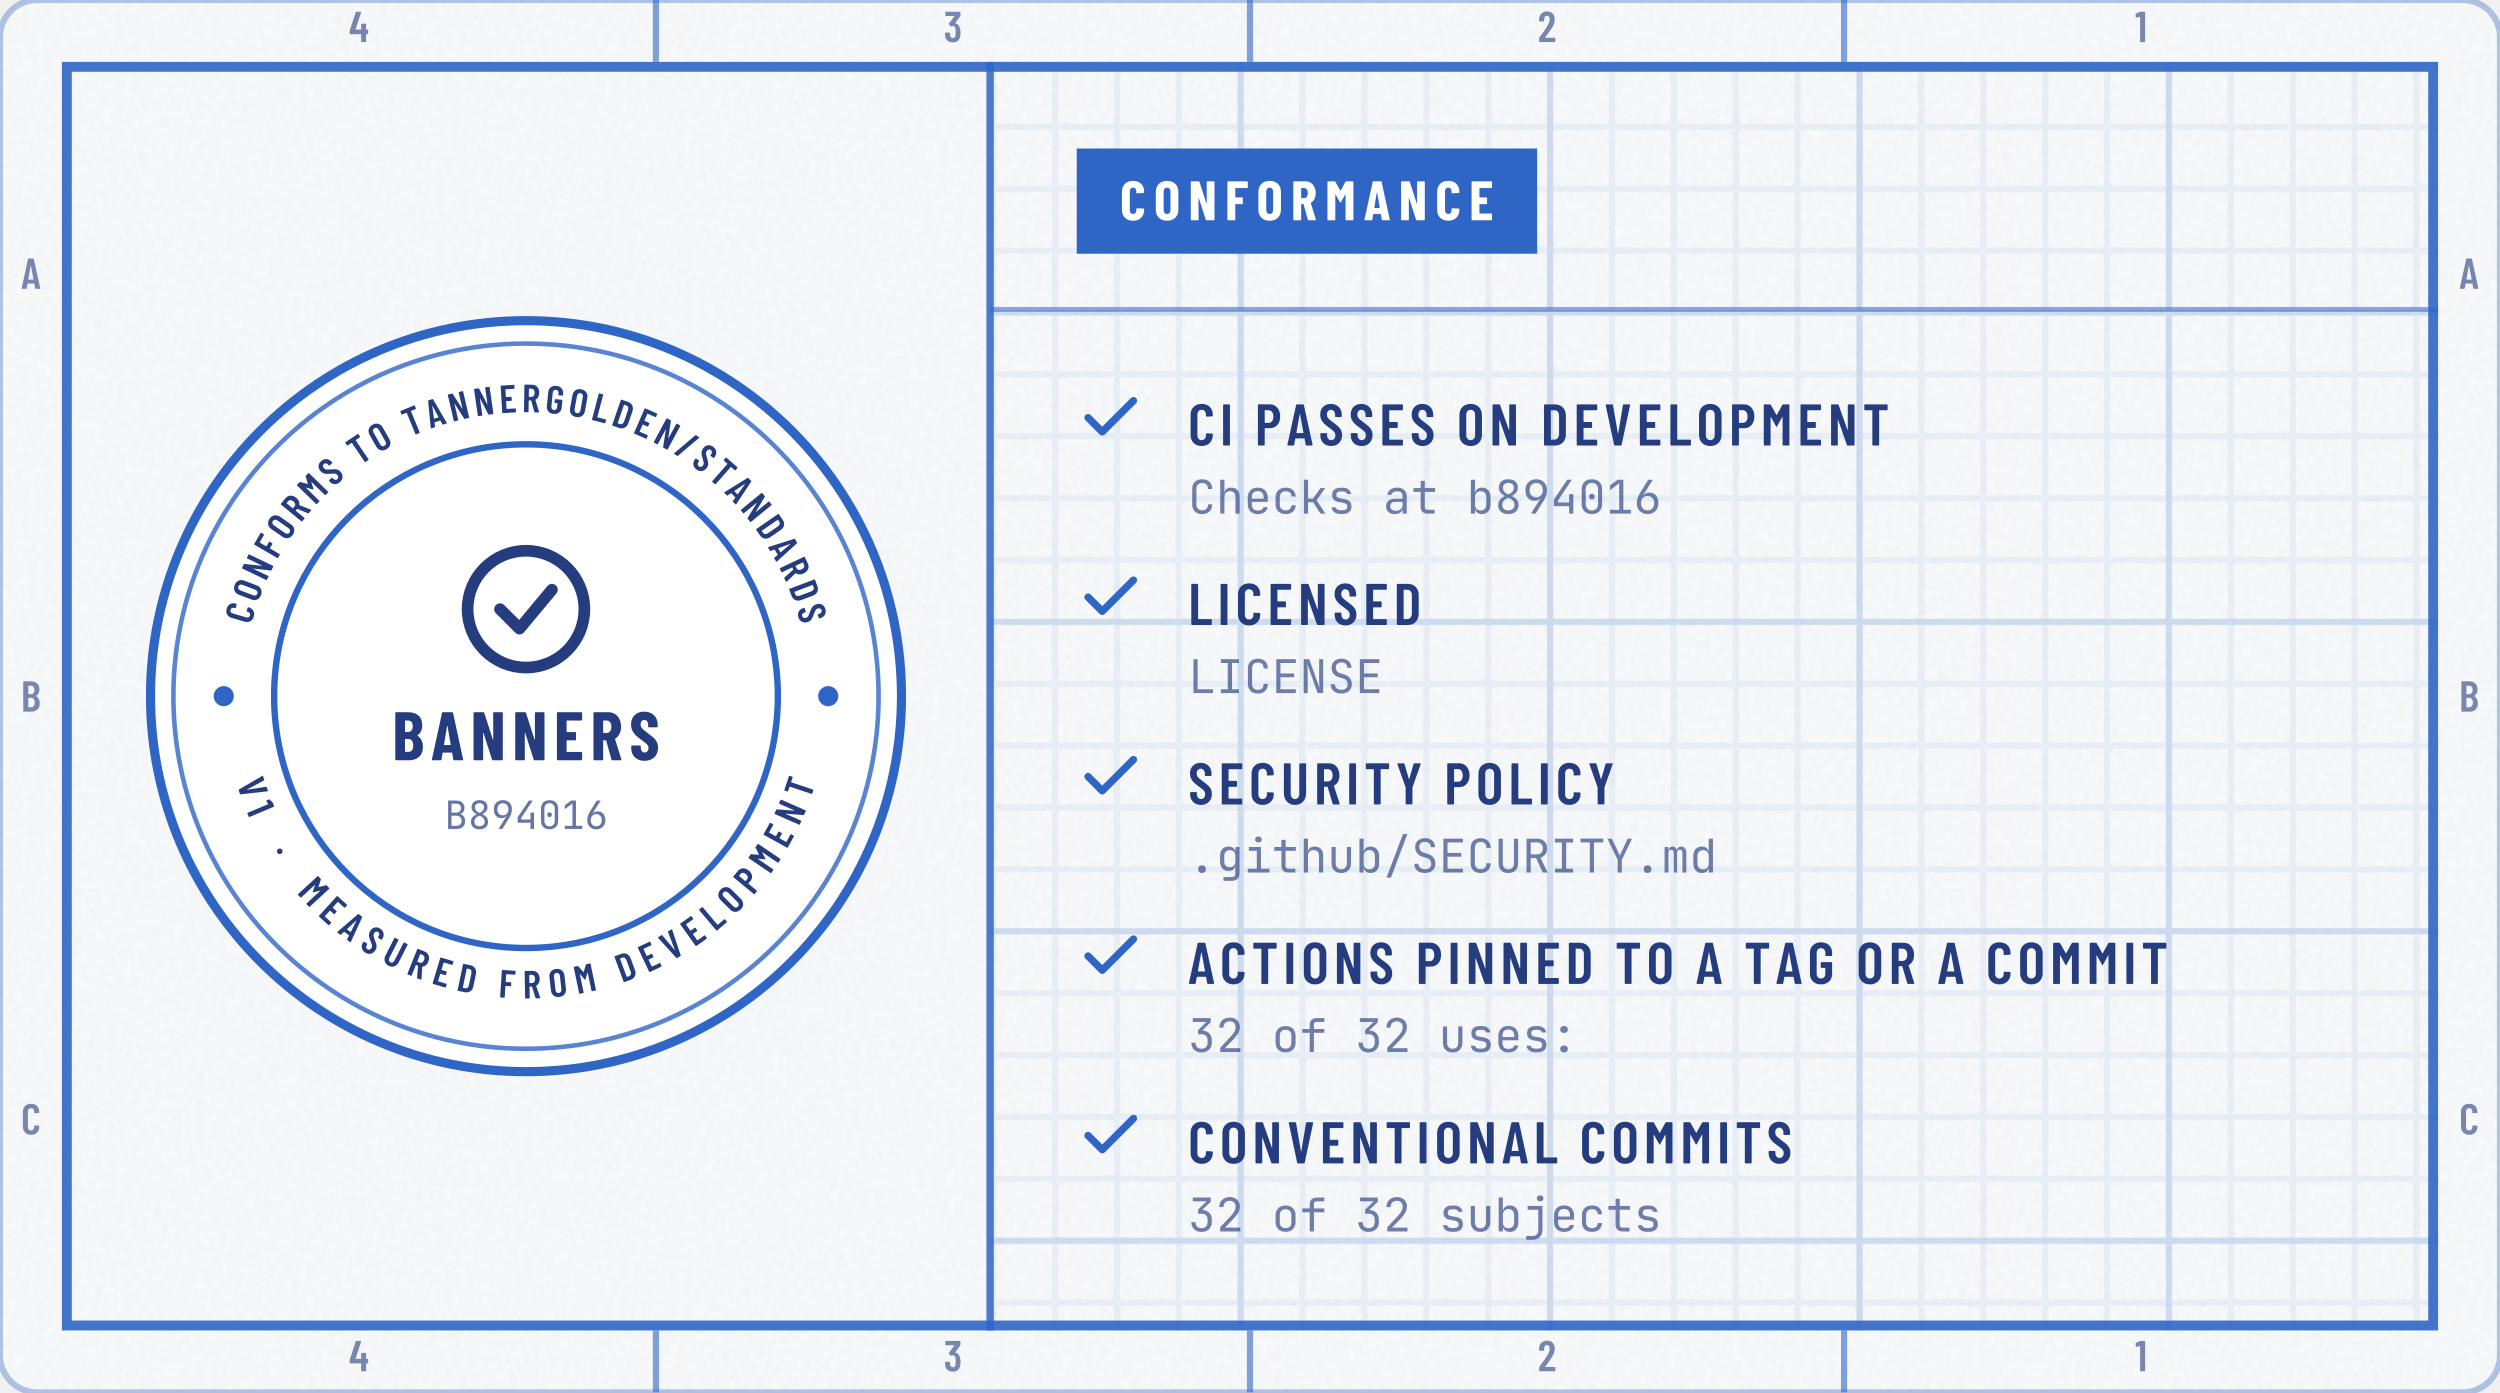
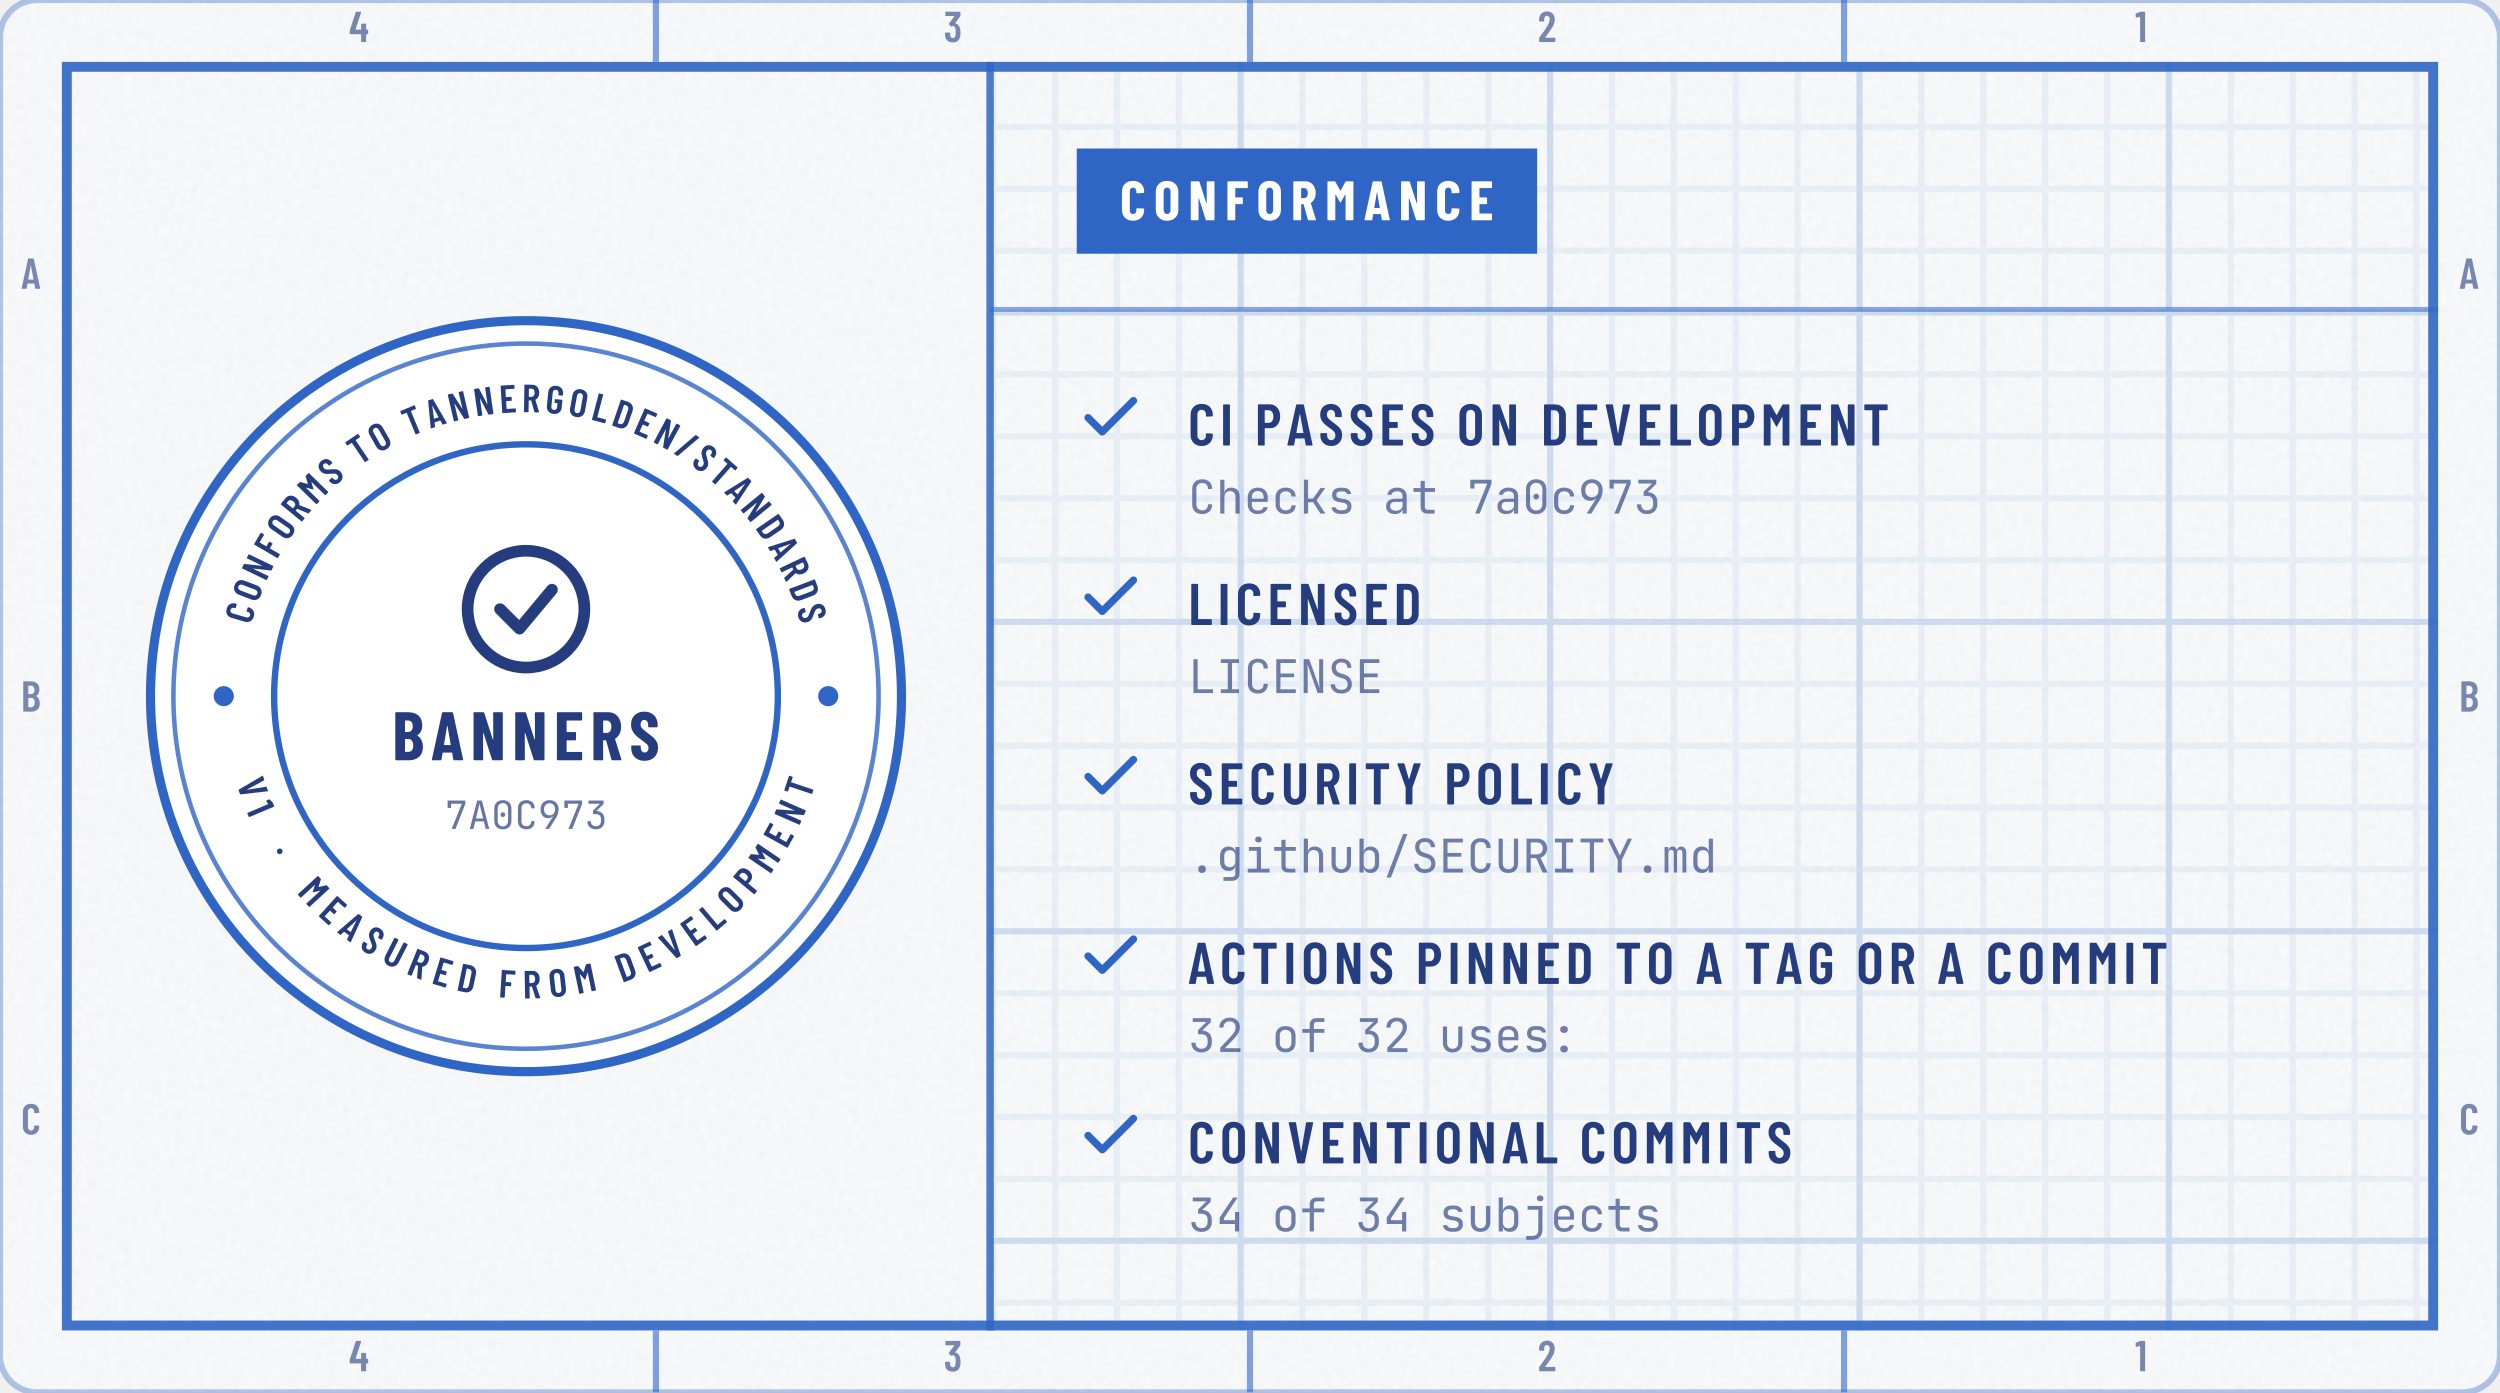
<svg xmlns="http://www.w3.org/2000/svg" width="404" height="225" viewBox="0 0 404 225" role="img" aria-labelledby="t d">
  <defs>
    <clipPath id="kc1">
      <rect x="0" y="0" width="404" height="225" rx="6" />
    </clipPath>
    <filter id="kn2" x="0" y="0" width="100%" height="100%">
      <feTurbulence type="fractalNoise" baseFrequency=".85" numOctaves="2" stitchTiles="stitch" />
      <feColorMatrix values="0 0 0 0 0 0 0 0 0 0 0 0 0 0 0 0 0 0 0.035 0" />
    </filter>
    <pattern id="kp3" width="10" height="10" patternUnits="userSpaceOnUse">
      <path d="M10 .5H.5V10" fill="none" stroke="#2F66C6" stroke-opacity="0.07" />
    </pattern>
    <pattern id="kp4" width="50" height="50" patternUnits="userSpaceOnUse">
      <path d="M50 .5H.5V50" fill="none" stroke="#2F66C6" stroke-opacity="0.14" />
    </pattern>
    <clipPath id="kc5">
      <path clip-rule="evenodd" d="M10 10h384v205h-384zM10 10h150v205h-150z" />
    </clipPath>
    <path id="m47" d="M21 14 226 690Q229 700 239 700H331Q337 700 340 696Q343 692 341 686L136 10Q133 0 123 0H31Q25 0 22 4Q19 8 21 14Z" />
    <path id="m49" d="M122 700H218Q223 700 226 696Q230 693 230 688V12Q230 7 226 4Q223 0 218 0H126Q121 0 118 4Q114 7 114 12V576Q114 578 112 580Q111 582 109 581L27 565H24Q13 565 13 576L10 643Q10 653 18 657L107 697Q114 700 122 700Z" />
    <path id="m50" d="M173 100H392Q397 100 400 96Q404 93 404 88V12Q404 7 400 4Q397 0 392 0H43Q38 0 34 4Q31 7 31 12V92Q31 101 36 107L75 160Q114 212 152 266Q189 320 215 363Q273 459 273 522Q273 562 256 585Q238 608 209 608Q180 608 163 586Q146 563 147 526V487Q147 482 144 478Q140 475 135 475H41Q36 475 32 478Q29 482 29 487V530Q33 610 84 659Q134 708 214 708Q293 708 342 656Q390 605 390 521Q390 471 373 422Q356 373 319 317Q294 277 260 229Q225 181 214 166Q184 126 170 106Q168 104 169 102Q170 100 173 100Z" />
    <path id="m51" d="M387 218Q387 169 380 134Q368 66 326 29Q283 -8 210 -8Q134 -8 86 32Q38 73 32 143Q30 165 28 207Q28 219 40 219H132Q144 219 144 207Q146 173 148 156Q153 125 169 108Q185 92 210 92Q234 92 250 108Q266 123 271 152Q276 182 276 230Q276 281 269 315Q263 341 248 355Q233 369 210 369Q195 369 183 360Q177 356 174 356Q172 356 166 360L119 408Q115 412 115 417Q115 421 118 425L243 595Q245 597 244 599Q242 601 239 601H49Q44 601 40 604Q37 608 37 613V688Q37 693 40 696Q44 700 49 700H373Q378 700 382 696Q385 693 385 688V609Q385 602 380 594L266 438Q262 432 268 431Q309 426 338 392Q368 358 378 307Q387 267 387 218Z" />
    <path id="m52" d="M443 275V194Q443 189 440 186Q436 182 431 182H401Q396 182 396 177V12Q396 7 392 4Q389 0 384 0H292Q287 0 284 4Q280 7 280 12V177Q280 182 275 182H29Q24 182 20 186Q17 189 17 194V259Q17 268 19 274L158 690Q161 700 171 700H271Q277 700 280 696Q283 693 281 686L153 293Q152 287 157 287H275Q280 287 280 292V412Q280 417 284 420Q287 424 292 424H384Q389 424 392 420Q396 417 396 412V292Q396 287 401 287H431Q436 287 440 284Q443 280 443 275Z" />
    <path id="m65" d="M325 11 306 116Q306 121 300 121H154Q148 121 148 116L129 11Q128 0 116 0H25Q11 0 14 13L162 689Q164 700 175 700H281Q292 700 294 689L442 13V9Q442 0 431 0H338Q326 0 325 11ZM171 212H282Q288 212 287 217L229 533Q228 536 226 536Q224 536 223 533L166 217Q165 212 171 212Z" />
    <path id="m66" d="M242 0H66Q61 0 58 4Q54 7 54 12V688Q54 693 58 696Q61 700 66 700H224Q319 700 373 652Q427 604 427 512Q427 409 354 365Q349 362 352 359Q391 334 413 292Q435 250 435 192Q435 100 382 50Q328 0 242 0ZM170 595V409Q170 404 175 404H226Q267 404 290 429Q313 454 313 500Q313 548 290 574Q267 600 226 600H175Q170 600 170 595ZM319 208Q319 260 296 290Q273 319 233 319H175Q170 319 170 314V106Q170 101 175 101H233Q273 101 296 129Q319 157 319 208Z" />
    <path id="m67" d="M42 180V521Q42 607 94 658Q145 708 230 708Q316 708 368 658Q420 607 420 521V509Q420 504 416 500Q413 496 408 496L315 492Q303 492 303 504V529Q303 564 283 586Q263 608 230 608Q198 608 178 586Q158 564 158 529V171Q158 136 178 114Q198 92 230 92Q263 92 283 114Q303 136 303 171V196Q303 201 306 204Q310 208 315 208L408 204Q413 204 416 200Q420 197 420 192V180Q420 95 368 44Q316 -8 230 -8Q145 -8 94 44Q42 95 42 180Z" />
    <path id="m68" d="M54 12V688Q54 693 58 696Q61 700 66 700H237Q323 700 374 648Q426 596 426 509V191Q426 104 374 52Q323 0 237 0H66Q61 0 58 4Q54 7 54 12ZM175 100 235 101Q268 101 288 128Q309 154 310 198V502Q310 547 290 574Q269 600 234 600H175Q170 600 170 595V105Q170 100 175 100Z" />
    <path id="m69" d="M391 600H175Q170 600 170 595V406Q170 401 175 401H303Q308 401 312 398Q315 394 315 389V312Q315 307 312 304Q308 300 303 300H175Q170 300 170 295V105Q170 100 175 100H391Q396 100 400 96Q403 93 403 88V12Q403 7 400 4Q396 0 391 0H66Q61 0 58 4Q54 7 54 12V688Q54 693 58 696Q61 700 66 700H391Q396 700 400 696Q403 693 403 688V612Q403 607 400 604Q396 600 391 600Z" />
    <path id="m70" d="M390 600H175Q170 600 170 595V406Q170 401 175 401H302Q307 401 310 398Q314 394 314 389V312Q314 307 310 304Q307 300 302 300H175Q170 300 170 295V12Q170 7 166 4Q163 0 158 0H66Q61 0 58 4Q54 7 54 12V688Q54 693 58 696Q61 700 66 700H390Q395 700 398 696Q402 693 402 688V612Q402 607 398 604Q395 600 390 600Z" />
    <path id="m71" d="M42 173V527Q42 609 94 658Q145 708 230 708Q315 708 368 658Q420 609 420 526V487Q420 482 416 478Q413 475 408 475H316Q311 475 308 478Q304 482 304 487V528Q304 564 284 586Q263 608 230 608Q197 608 177 586Q157 564 157 528V172Q157 136 177 114Q197 92 230 92Q263 92 284 114Q304 136 304 172V268Q304 273 299 273H238Q233 273 230 276Q226 280 226 285V358Q226 363 230 366Q233 370 238 370H408Q413 370 416 366Q420 363 420 358V173Q420 91 368 42Q315 -8 230 -8Q145 -8 94 42Q42 91 42 173Z" />
    <path id="m73" d="M54 12V688Q54 693 58 696Q61 700 66 700H158Q163 700 166 696Q170 693 170 688V12Q170 7 166 4Q163 0 158 0H66Q61 0 58 4Q54 7 54 12Z" />
    <path id="m76" d="M54 12V688Q54 693 58 696Q61 700 66 700H158Q163 700 166 696Q170 693 170 688V105Q170 100 175 100H391Q396 100 400 96Q403 93 403 88V12Q403 7 400 4Q396 0 391 0H66Q61 0 58 4Q54 7 54 12Z" />
    <path id="m77" d="M383 700H475Q480 700 484 696Q487 693 487 688V12Q487 7 484 4Q480 0 475 0H383Q378 0 374 4Q371 7 371 12V484Q371 488 369 488Q367 488 365 485L278 327Q273 319 269 319Q265 319 260 327L173 485Q171 488 169 488Q167 488 167 484V12Q167 7 164 4Q160 0 155 0H63Q58 0 54 4Q51 7 51 12V688Q51 693 54 696Q58 700 63 700H155Q165 700 170 692L267 521Q270 517 273 521L368 692Q373 700 383 700Z" />
    <path id="m78" d="M350 700H441Q446 700 450 696Q453 693 453 688V12Q453 7 450 4Q446 0 441 0H336Q326 0 323 10L174 434Q173 437 170 436Q168 436 168 433L169 12Q169 7 166 4Q162 0 157 0H66Q61 0 58 4Q54 7 54 12V688Q54 693 58 696Q61 700 66 700H169Q179 700 182 690L332 269Q333 266 336 266Q338 267 338 270V688Q338 693 342 696Q345 700 350 700Z" />
    <path id="m79" d="M42 182V518Q42 604 94 656Q147 708 233 708Q319 708 372 656Q425 604 425 518V182Q425 96 372 44Q319 -8 233 -8Q147 -8 94 44Q42 96 42 182ZM309 177V523Q309 561 288 584Q267 608 233 608Q199 608 178 584Q158 561 158 523V177Q158 139 178 116Q199 92 233 92Q267 92 288 116Q309 139 309 177Z" />
    <path id="m80" d="M432 495Q432 405 384 350Q337 295 259 295H174Q169 295 169 290V12Q169 7 166 4Q162 0 157 0H65Q60 0 56 4Q53 7 53 12V689Q53 694 56 698Q60 701 65 701H253Q306 701 346 675Q387 649 410 602Q432 555 432 495ZM316 492Q316 542 294 572Q271 601 234 601H174Q169 601 169 596V391Q169 386 174 386H234Q271 386 294 414Q316 443 316 492Z" />
    <path id="m82" d="M318 10 233 297Q231 301 228 301H175Q170 301 170 296V12Q170 7 166 4Q163 0 158 0H66Q61 0 58 4Q54 7 54 12V688Q54 693 58 696Q61 700 66 700H254Q307 700 348 674Q388 649 410 602Q433 556 433 496Q433 434 409 389Q385 344 342 321Q338 320 339 315L437 14Q438 12 438 9Q438 0 427 0H331Q321 0 318 10ZM170 595V396Q170 391 175 391H236Q272 391 294 419Q317 447 317 495Q317 543 294 572Q272 600 236 600H175Q170 600 170 595Z" />
    <path id="m83" d="M34 173V199Q34 204 38 208Q41 211 46 211H137Q142 211 146 208Q149 204 149 199V179Q149 140 168 116Q188 92 219 92Q250 92 270 114Q290 137 290 174Q290 200 279 219Q268 238 248 255Q228 272 184 304Q134 340 104 368Q73 396 52 436Q32 475 32 527Q32 610 82 659Q132 708 214 708Q297 708 348 656Q399 605 399 520V496Q399 491 396 488Q392 484 387 484H297Q292 484 288 488Q285 491 285 496V522Q285 561 266 584Q246 608 214 608Q184 608 165 586Q146 565 146 527Q146 491 166 466Q187 441 247 397Q308 352 339 324Q370 295 387 261Q404 227 404 180Q404 95 353 44Q302 -8 219 -8Q136 -8 85 42Q34 92 34 173Z" />
    <path id="m84" d="M425 688V612Q425 607 422 604Q418 600 413 600H286Q281 600 281 595V12Q281 7 278 4Q274 0 269 0H177Q172 0 168 4Q165 7 165 12V595Q165 600 160 600H40Q35 600 32 604Q28 607 28 612V688Q28 693 32 696Q35 700 40 700H413Q418 700 422 696Q425 693 425 688Z" />
    <path id="m85" d="M50 194V688Q50 693 54 696Q57 700 62 700H154Q159 700 162 696Q166 693 166 688V182Q166 142 186 117Q206 92 239 92Q272 92 292 117Q312 142 312 182V688Q312 693 316 696Q319 700 324 700H416Q421 700 424 696Q428 693 428 688V194Q428 103 376 48Q324 -8 239 -8Q153 -8 102 48Q50 103 50 194Z" />
    <path id="m86" d="M171 11 28 687 27 691Q27 700 38 700H139Q151 700 152 689L235 208Q236 205 238 205Q240 205 241 208L322 689Q323 700 335 700H433Q446 700 443 687L299 11Q297 0 286 0H184Q173 0 171 11Z" />
    <path id="m89" d="M170 13V286L169 292L30 686Q29 688 29 691Q29 700 40 700H136Q147 700 150 690L225 433Q226 430 228 430Q230 430 231 433L306 690Q309 700 320 700H416Q422 700 425 696Q428 693 426 686L287 292L286 286V13Q286 8 282 4Q279 1 274 1H182Q177 1 174 4Q170 8 170 13Z" />
    <path id="m183" d="M37 286Q37 317 57 337Q77 357 108 357Q139 357 158 337Q178 317 178 286Q178 255 158 235Q138 215 108 215Q77 215 57 235Q37 255 37 286Z" />
    <path id="j46" d="M300 -10Q262 -10 240 12Q217 34 217 71Q217 110 240 133Q262 156 300 156Q338 156 360 133Q383 110 383 71Q383 34 360 12Q338 -10 300 -10Z" />
    <path id="j47" d="M75 -110 430 830H525L170 -110Z" />
    <path id="j48" d="M300 -10Q233 -10 184 16Q134 43 107 92Q80 140 80 205V525Q80 591 107 639Q134 687 184 714Q233 740 300 740Q368 740 417 714Q466 687 493 639Q520 591 520 525V205Q520 140 493 92Q466 43 416 16Q367 -10 300 -10ZM300 67Q360 67 396 106Q433 144 433 205V525Q433 586 396 624Q360 663 300 663Q240 663 204 624Q167 586 167 525V205Q167 144 204 106Q240 67 300 67ZM300 306Q273 306 256 323Q240 340 240 368Q240 395 256 412Q273 428 300 428Q327 428 344 412Q360 395 360 368Q360 340 344 323Q327 306 300 306Z" />
-     <path id="j49" d="M90 0V82H288V655L90 507V607L255 730H378V82H540V0Z" />
    <path id="j50" d="M92 0V92L315 329Q372 390 398 438Q424 485 424 529Q424 590 390 625Q357 660 299 660Q235 660 198 624Q162 588 162 525H72Q74 591 102 640Q131 688 182 714Q232 740 299 740Q365 740 414 714Q462 689 488 642Q514 595 514 530Q514 468 481 407Q448 346 373 268L193 82H526V0Z" />
    <path id="j51" d="M289 -10Q223 -10 174 16Q124 43 97 90Q70 137 70 200H160Q160 139 194 104Q229 70 290 70Q352 70 386 106Q420 142 420 200V252Q420 314 386 348Q352 382 290 382H215V472L396 648H100V730H487V640L303 462Q395 459 451 405Q510 348 510 252V200Q510 137 482 90Q455 43 405 16Q355 -10 289 -10Z" />
    <path id="j52" d="M410 0V160H80V301L369 730H467L170 282V242H410V420H500V0Z" />
-     <path id="j54" d="M301 -10Q231 -10 178 20Q126 49 97 102Q68 155 68 225Q68 280 84 333Q99 386 130 435L313 730H413L206 398L210 395Q229 423 262 438Q295 453 336 453Q396 453 440 425Q484 397 508 346Q532 295 532 225Q532 155 503 102Q474 49 422 20Q371 -10 301 -10ZM300 70Q364 70 403 112Q442 155 442 225Q442 295 403 338Q364 380 300 380Q236 380 197 338Q158 295 158 225Q158 155 197 112Q236 70 300 70Z" />
-     <path id="j56" d="M300 -10Q233 -10 184 14Q134 37 107 81Q80 125 80 184Q80 249 116 296Q150 342 225 378Q162 413 131 451Q95 496 95 559Q95 615 120 656Q145 697 191 719Q237 741 300 741Q363 741 409 719Q455 697 480 656Q505 615 505 559Q505 496 469 452Q439 414 375 379Q450 343 484 298Q520 250 520 184Q520 95 460 42Q401 -10 300 -10ZM300 70Q361 70 396 102Q432 133 432 186Q432 229 409 264Q386 299 343 320L300 341L254 319Q213 299 190 264Q168 230 168 188Q168 134 204 102Q239 70 300 70ZM299 415 325 427Q369 448 393 482Q417 516 417 557Q417 605 386 633Q354 661 300 661Q246 661 214 632Q183 604 183 556Q183 516 206 482Q230 448 271 428Z" />
+     <path id="j55" d="M185 0 446 648H170V540H80V730H535V642L282 0Z" />
    <path id="j57" d="M187 0 394 332 390 335Q371 307 338 292Q305 277 264 277Q205 277 160 305Q116 333 92 384Q68 436 68 505Q68 576 97 628Q126 681 178 710Q230 740 299 740Q369 740 422 710Q474 681 503 628Q532 576 532 505Q532 450 516 397Q501 344 470 295L287 0ZM300 350Q364 350 403 392Q442 435 442 505Q442 575 403 618Q364 660 300 660Q236 660 197 618Q158 575 158 505Q158 435 197 392Q236 350 300 350Z" />
    <path id="j58" d="M300 410Q263 410 240 430Q217 451 217 485Q217 519 240 540Q263 560 300 560Q338 560 360 540Q383 519 383 485Q383 451 360 430Q338 410 300 410ZM300 -10Q263 -10 240 10Q217 31 217 65Q217 99 240 120Q263 140 300 140Q338 140 360 120Q383 99 383 65Q383 31 360 10Q338 -10 300 -10Z" />
-     <path id="j66" d="M93 0V730H300Q400 730 456 680Q513 630 513 541Q513 491 492 454Q471 417 433 397Q419 390 404 386Q423 380 441 371Q483 348 506 305Q530 262 530 203Q530 141 504 95Q478 49 430 24Q382 0 315 0ZM181 81H305Q368 81 404 114Q441 148 441 206Q441 266 404 304Q368 341 305 341H181ZM181 419H299Q357 419 390 450Q424 481 424 534Q424 587 391 618Q358 649 300 649H181Z" />
+     <path id="j65" d="M50 0 240 730H361L550 0H459L411 194H190L142 0ZM208 270H392L336 495Q320 559 311 602Q302 645 300 658Q298 645 289 602Q280 559 264 496Z" />
    <path id="j67" d="M304 -10Q238 -10 190 15Q141 40 114 88Q88 135 88 200V530Q88 596 114 643Q141 690 190 715Q238 740 304 740Q370 740 418 714Q466 689 492 642Q518 595 518 530H428Q428 592 396 626Q363 659 304 659Q245 659 212 626Q178 593 178 531V200Q178 138 212 104Q245 71 304 71Q363 71 396 104Q428 138 428 200H518Q518 136 492 88Q466 41 418 16Q370 -10 304 -10Z" />
    <path id="j69" d="M100 0V730H520V648H189V422H485V341H189V82H520V0Z" />
    <path id="j73" d="M105 0V82H254V648H105V730H495V648H346V82H495V0Z" />
    <path id="j76" d="M115 0V730H205V82H535V0Z" />
    <path id="j78" d="M90 0V730H210L433 105Q431 130 428 166Q426 203 424 244Q423 284 423 320V730H510V0H390L168 625Q170 601 172 564Q174 528 176 488Q177 447 177 410V0Z" />
    <path id="j82" d="M92 0V730H318Q383 730 432 704Q481 677 508 630Q535 583 535 520Q535 446 496 393Q458 340 392 320L545 0H439L299 310H182V0ZM182 391H318Q374 391 408 426Q442 462 442 520Q442 579 408 614Q374 649 318 649H182Z" />
    <path id="j83" d="M304 -10Q232 -10 180 14Q129 38 101 83Q73 128 72 190H162Q162 135 200 103Q237 71 304 71Q367 71 402 102Q438 133 438 188Q438 232 414 265Q391 298 347 311L248 342Q173 365 132 419Q92 473 92 546Q92 605 118 648Q145 692 193 716Q241 741 306 741Q402 741 460 688Q518 634 519 545H429Q429 599 396 630Q364 660 305 660Q247 660 214 632Q182 604 182 554Q182 509 206 476Q230 443 275 429L375 397Q448 374 488 319Q528 264 528 190Q528 130 500 85Q472 40 422 15Q371 -10 304 -10Z" />
    <path id="j84" d="M255 0V649H55V731H545V649H345V0Z" />
    <path id="j85" d="M300 -10Q198 -10 144 46Q90 103 90 200V730H180V200Q180 140 210 105Q239 70 300 70Q360 70 390 105Q420 140 420 200V730H510V200Q510 102 456 46Q403 -10 300 -10Z" />
    <path id="j89" d="M255 0V273L35 730H128L273 430Q285 405 292 388Q299 370 301 362Q303 370 310 388Q318 405 330 430L472 730H565L345 273V0Z" />
    <path id="j97" d="M252 -10Q165 -10 115 34Q65 79 65 155Q65 232 115 276Q165 320 250 320H420V375Q420 426 390 454Q359 481 303 481Q254 481 221 460Q188 440 183 405H93Q102 476 160 518Q218 560 305 560Q400 560 455 511Q510 462 510 378V0H422V105H421Q416 56 376 25Q329 -10 252 -10ZM274 61Q338 61 379 93Q420 125 420 175V253H252Q207 253 181 228Q155 203 155 160Q155 114 186 88Q218 61 274 61Z" />
    <path id="j98" d="M332 -10Q264 -10 223 27Q189 57 183 105H182V0H92V730H182V570L180 445H183Q189 492 224 523Q265 560 332 560Q415 560 465 505Q515 450 515 355V194Q515 100 465 45Q415 -10 332 -10ZM302 68Q359 68 392 102Q425 136 425 200V350Q425 414 392 448Q359 482 302 482Q247 482 214 447Q182 412 182 350V200Q182 138 214 103Q247 68 302 68Z" />
    <path id="j99" d="M304 -10Q238 -10 188 15Q139 40 112 88Q85 135 85 200V350Q85 416 112 463Q139 510 188 535Q238 560 304 560Q399 560 457 509Q515 458 518 370H428Q425 423 392 452Q360 480 304 480Q245 480 210 446Q175 413 175 351V200Q175 138 210 104Q245 70 304 70Q360 70 392 99Q425 128 428 180H518Q515 92 457 41Q399 -10 304 -10Z" />
    <path id="j100" d="M268 -10Q186 -10 136 45Q85 100 85 194V355Q85 450 135 505Q185 560 268 560Q336 560 377 523Q411 492 417 445H420L418 570V730H508V0H418V105H417Q411 57 377 27Q336 -10 268 -10ZM298 68Q354 68 386 103Q418 138 418 200V350Q418 412 386 447Q354 482 298 482Q241 482 208 448Q175 414 175 350V200Q175 136 208 102Q241 68 298 68Z" />
    <path id="j101" d="M300 -10Q235 -10 186 16Q138 42 112 90Q85 137 85 200V350Q85 414 112 461Q138 508 186 534Q235 560 300 560Q365 560 414 534Q462 508 488 461Q515 414 515 350V253H173V200Q173 135 206 100Q239 66 300 66Q352 66 384 84Q416 103 423 140H513Q504 71 446 30Q387 -10 300 -10ZM427 321V350Q427 415 394 450Q362 485 300 485Q239 485 206 450Q173 415 173 350V321Z" />
    <path id="j102" d="M220 0V413H60V495H220V590Q220 655 261 692Q302 730 374 730H535V648H374Q343 648 326 634Q310 619 310 590V495H535V413H310V0Z" />
    <path id="j103" d="M161 -180V-98H336Q378 -98 398 -79Q417 -60 417 -20V50L419 150H417Q413 101 378 70Q338 35 271 35Q186 35 137 90Q88 146 88 240V356Q88 450 137 505Q186 560 271 560Q338 560 378 525Q413 494 417 445H418V550H507V-20Q507 -94 462 -137Q416 -180 335 -180ZM298 113Q354 113 386 148Q418 183 418 245V350Q418 412 386 447Q354 482 298 482Q241 482 210 448Q178 414 178 350V245Q178 181 210 147Q241 113 298 113Z" />
    <path id="j104" d="M92 0V730H182V445H183Q189 495 221 525Q260 560 329 560Q412 560 461 509Q510 458 510 370V0H420V360Q420 419 388 452Q357 484 303 484Q247 484 214 449Q182 414 182 350V0Z" />
    <path id="j105" d="M85 0V82H280V468H110V550H370V82H555V0ZM315 649Q282 649 263 666Q244 683 244 712Q244 742 263 760Q282 777 315 777Q348 777 367 760Q386 742 386 712Q386 683 367 666Q348 649 315 649Z" />
    <path id="j106" d="M85 -180V-97H214Q276 -97 310 -64Q345 -30 345 31V468H115V550H435V31Q435 -66 375 -123Q315 -180 214 -180ZM385 649Q352 649 333 666Q314 683 314 712Q314 742 333 760Q352 777 385 777Q418 777 437 760Q456 742 456 712Q456 683 437 666Q418 649 385 649Z" />
    <path id="j107" d="M95 0V730H185V323H291L451 550H554L369 288L557 0H452L292 245H185V0Z" />
    <path id="j109" d="M66 0V550H145V484H151Q156 513 174 533Q198 560 240 560Q286 560 311 526Q324 509 330 484H334Q339 513 358 533Q383 560 425 560Q477 560 506 521Q534 482 534 418V0H451V419Q451 453 436 472Q422 491 394 491Q367 491 352 472Q336 454 336 420V0H264V419Q264 454 248 472Q233 491 205 491Q177 491 163 472Q149 454 149 420V0Z" />
    <path id="j111" d="M300 -8Q234 -8 186 17Q138 42 112 90Q85 137 85 202V348Q85 414 112 461Q138 508 186 533Q234 558 300 558Q366 558 414 533Q462 508 488 461Q515 414 515 349V202Q515 137 488 90Q462 42 414 17Q366 -8 300 -8ZM300 72Q359 72 392 105Q425 138 425 202V348Q425 412 392 445Q359 478 300 478Q242 478 208 445Q175 412 175 348V202Q175 138 208 105Q242 72 300 72Z" />
    <path id="j115" d="M283 -8Q227 -8 186 10Q144 27 120 59Q95 91 90 135H180Q186 106 212 89Q239 72 283 72H325Q378 72 404 94Q430 115 430 151Q430 186 406 206Q383 227 337 234L263 246Q182 260 142 296Q103 333 103 403Q103 477 150 518Q197 558 291 558H329Q408 558 456 521Q504 484 514 421H424Q418 447 394 462Q370 478 329 478H291Q240 478 216 459Q193 440 193 402Q193 368 213 352Q233 336 276 329L350 317Q439 303 480 265Q520 227 520 155Q520 79 472 36Q423 -8 325 -8Z" />
    <path id="j116" d="M360 0Q289 0 250 38Q210 76 210 145V468H55V550H210V705H300V550H520V468H300V145Q300 82 360 82H510V0Z" />
    <path id="j117" d="M299 -10Q204 -10 147 46Q90 103 90 200V550H180V200Q180 138 212 104Q244 69 299 69Q355 69 388 104Q420 138 420 200V550H510V200Q510 103 452 46Q394 -10 299 -10Z" />
    <path id="n65" d="M325 11 309 107Q309 112 303 112H176Q170 112 170 107L154 11Q153 0 141 0H24Q11 0 14 13L161 689Q163 700 174 700H309Q320 700 322 689L468 13L469 9Q469 0 458 0H338Q326 0 325 11ZM194 221H284Q289 221 288 226L241 499Q240 502 238 502Q236 502 235 499L190 226Q190 221 194 221Z" />
    <path id="n66" d="M245 0H56Q51 0 48 4Q44 7 44 12V688Q44 693 48 696Q51 700 56 700H223Q323 700 380 652Q436 604 436 509Q436 410 368 365Q364 362 367 359Q446 303 446 193Q446 100 390 50Q334 0 245 0ZM185 574V417Q185 412 190 412H226Q260 412 279 434Q298 455 298 494Q298 535 280 557Q261 579 226 579H190Q185 579 185 574ZM305 214Q305 258 286 284Q267 310 235 310H190Q185 310 185 305V127Q185 122 190 122H234Q267 122 286 146Q305 170 305 214Z" />
    <path id="n67" d="M34 189V513Q34 602 88 655Q143 708 233 708Q324 708 378 655Q433 602 433 513V502Q433 497 430 494Q426 490 421 490L304 485Q292 485 292 496V522Q292 551 276 569Q260 587 233 587Q207 587 191 569Q175 551 175 522V177Q175 148 191 130Q207 113 233 113Q260 113 276 130Q292 148 292 177V204Q292 209 296 212Q299 216 304 216L421 211Q426 211 430 208Q433 204 433 199V189Q433 99 378 46Q323 -8 233 -8Q143 -8 88 46Q34 99 34 189Z" />
    <path id="n69" d="M399 579H190Q185 579 185 574V416Q185 411 190 411H310Q315 411 318 408Q322 404 322 399V302Q322 297 318 294Q315 290 310 290H190Q185 290 185 285V126Q185 121 190 121H399Q404 121 408 118Q411 114 411 109V12Q411 7 408 4Q404 0 399 0H56Q51 0 48 4Q44 7 44 12V688Q44 693 48 696Q51 700 56 700H399Q404 700 408 696Q411 693 411 688V591Q411 586 408 582Q404 579 399 579Z" />
    <path id="n70" d="M398 579H190Q185 579 185 574V416Q185 411 190 411H309Q314 411 318 408Q321 404 321 399V302Q321 297 318 294Q314 290 309 290H190Q185 290 185 285V12Q185 7 182 4Q178 0 173 0H56Q51 0 48 4Q44 7 44 12V688Q44 693 48 696Q51 700 56 700H398Q403 700 406 696Q410 693 410 688V591Q410 586 406 582Q403 579 398 579Z" />
    <path id="n77" d="M379 700H495Q500 700 504 696Q507 693 507 688V12Q507 7 504 4Q500 0 495 0H378Q373 0 370 4Q366 7 366 12V461Q366 465 364 465Q362 465 360 462L282 324Q277 316 274 316Q271 316 266 324L188 462Q186 465 184 465Q182 465 182 461V12Q182 7 178 4Q175 0 170 0H53Q48 0 44 4Q41 7 41 12V688Q41 693 44 696Q48 700 53 700H168Q178 700 183 692L272 533Q275 529 278 533L364 692Q368 700 379 700Z" />
    <path id="n78" d="M342 700H458Q463 700 466 696Q470 693 470 688V12Q470 7 466 4Q463 0 458 0H326Q316 0 313 10L189 397Q188 400 186 400Q183 399 183 396L184 12Q184 7 180 4Q177 0 172 0H56Q51 0 48 4Q44 7 44 12V688Q44 693 48 696Q51 700 56 700H187Q197 700 200 690L325 303Q326 300 328 300Q331 301 331 304L330 688Q330 693 334 696Q337 700 342 700Z" />
    <path id="n79" d="M34 190V510Q34 600 89 654Q144 708 236 708Q328 708 384 654Q439 600 439 510V190Q439 100 384 46Q328 -8 236 -8Q144 -8 89 46Q34 100 34 190ZM298 184V516Q298 548 281 568Q264 587 236 587Q208 587 192 568Q175 548 175 516V184Q175 152 192 132Q208 113 236 113Q264 113 281 132Q298 152 298 184Z" />
    <path id="n82" d="M306 10 229 286Q227 290 224 290H190Q185 290 185 285V12Q185 7 182 4Q178 0 173 0H56Q51 0 48 4Q44 7 44 12V688Q44 693 48 696Q51 700 56 700H258Q313 700 356 674Q399 647 422 599Q446 551 446 489Q446 430 424 385Q401 340 361 315Q359 314 358 312Q357 311 358 309L450 14L451 10Q451 0 440 0H320Q309 0 306 10ZM185 574V403Q185 398 190 398H235Q266 398 286 422Q305 447 305 488Q305 530 286 554Q266 579 235 579H190Q185 579 185 574Z" />
    <path id="n83" d="M30 175V204Q30 209 34 212Q37 216 42 216H157Q162 216 166 212Q169 209 169 204V182Q169 151 185 132Q201 113 225 113Q249 113 265 131Q281 149 281 178Q281 208 261 230Q241 251 183 293Q133 329 102 357Q71 385 49 426Q27 467 27 521Q27 606 80 657Q133 708 220 708Q308 708 362 655Q415 602 415 516V492Q415 487 412 484Q408 480 403 480H288Q283 480 280 484Q276 487 276 492V519Q276 550 260 568Q245 587 220 587Q196 587 181 570Q166 552 166 521Q166 491 185 468Q204 445 260 404Q322 358 354 330Q385 301 402 266Q420 232 420 184Q420 96 366 44Q312 -8 224 -8Q166 -8 122 15Q78 38 54 80Q30 121 30 175Z" />
  </defs>
  <rect y="0" width="404" height="225" rx="6" fill="#FFFFFF" stroke="#2F66C6" stroke-opacity=".35" />
  <rect y="0" width="404" height="225" rx="6" fill="#2F66C6" fill-opacity=".03" />
  <rect y="0" width="404" height="225" clip-path="url(#kc1)" filter="url(#kn2)" />
  <g clip-path="url(#kc5)">
    <rect y="0" width="404" height="225" fill="url(#kp3)" />
    <rect y="0" width="404" height="225" fill="url(#kp4)" />
  </g>
  <rect x="10.8" y="10.8" width="382.4" height="203.4" fill="none" stroke="#2F66C6" stroke-opacity="0.9" stroke-width="1.6" />
  <path d="M106 0V10M106 215V225M202 0V10M202 215V225M298 0V10M298 215V225" stroke="#2F66C6" stroke-opacity="0.6" />
  <g transform="scale(0.007 -0.007)" fill="#253D7E" fill-opacity="0.6">
    <use href="#m52" x="8056" y="-971" />
    <use href="#m52" x="8056" y="-31657" />
    <use href="#m51" x="21787" y="-971" />
    <use href="#m51" x="21787" y="-31657" />
    <use href="#m50" x="35502" y="-971" />
    <use href="#m50" x="35502" y="-31657" />
    <use href="#m49" x="49292" y="-971" />
    <use href="#m49" x="49292" y="-31657" />
    <use href="#m65" x="486" y="-6667" />
    <use href="#m65" x="56772" y="-6667" />
    <use href="#m66" x="483" y="-16429" />
    <use href="#m66" x="56769" y="-16429" />
    <use href="#m67" x="486" y="-26190" />
    <use href="#m67" x="56772" y="-26190" />
  </g>
  <path d="M160 10V215" stroke="#2F66C6" stroke-opacity="0.85" stroke-width="1.2" />
  <g transform="translate(85 112.5) scale(0.74) translate(-85 -112.5)">
    <circle cx="85" cy="112.5" r="82" fill="#FFFFFF" stroke="#2F66C6" stroke-width="2" />
    <circle cx="85" cy="112.5" r="77" fill="none" stroke="#2F66C6" stroke-opacity="0.8" />
    <circle cx="85" cy="112.5" r="55" fill="none" stroke="#2F66C6" stroke-width="1.4" />
    <g fill="#253D7E">
      <use href="#m67" transform="translate(85 112.5) rotate(-73.72) translate(-1.97 -62) scale(0.0086 -0.0086)" />
      <use href="#m79" transform="translate(85 112.5) rotate(-69.12) translate(-2.01 -62) scale(0.0086 -0.0086)" />
      <use href="#m78" transform="translate(85 112.5) rotate(-64.33) translate(-2.18 -62) scale(0.0086 -0.0086)" />
      <use href="#m70" transform="translate(85 112.5) rotate(-59.74) translate(-1.78 -62) scale(0.0086 -0.0086)" />
      <use href="#m79" transform="translate(85 112.5) rotate(-55.31) translate(-2.01 -62) scale(0.0086 -0.0086)" />
      <use href="#m82" transform="translate(85 112.5) rotate(-50.7) translate(-1.98 -62) scale(0.0086 -0.0086)" />
      <use href="#m77" transform="translate(85 112.5) rotate(-45.8) translate(-2.31 -62) scale(0.0086 -0.0086)" />
      <use href="#m83" transform="translate(85 112.5) rotate(-41.02) translate(-1.87 -62) scale(0.0086 -0.0086)" />
      <use href="#m84" transform="translate(85 112.5) rotate(-34.06) translate(-1.94 -62) scale(0.0086 -0.0086)" />
      <use href="#m79" transform="translate(85 112.5) rotate(-29.48) translate(-2.01 -62) scale(0.0086 -0.0086)" />
      <use href="#m84" transform="translate(85 112.5) rotate(-22.39) translate(-1.94 -62) scale(0.0086 -0.0086)" />
      <use href="#m65" transform="translate(85 112.5) rotate(-17.86) translate(-1.96 -62) scale(0.0086 -0.0086)" />
      <use href="#m78" transform="translate(85 112.5) rotate(-13.11) translate(-2.18 -62) scale(0.0086 -0.0086)" />
      <use href="#m78" transform="translate(85 112.5) rotate(-8.16) translate(-2.18 -62) scale(0.0086 -0.0086)" />
      <use href="#m69" transform="translate(85 112.5) rotate(-3.49) translate(-1.87 -62) scale(0.0086 -0.0086)" />
      <use href="#m82" transform="translate(85 112.5) rotate(0.99) translate(-1.98 -62) scale(0.0086 -0.0086)" />
      <use href="#m71" transform="translate(85 112.5) rotate(5.59) translate(-1.99 -62) scale(0.0086 -0.0086)" />
      <use href="#m79" transform="translate(85 112.5) rotate(10.2) translate(-2.01 -62) scale(0.0086 -0.0086)" />
      <use href="#m76" transform="translate(85 112.5) rotate(14.63) translate(-1.78 -62) scale(0.0086 -0.0086)" />
      <use href="#m68" transform="translate(85 112.5) rotate(19.08) translate(-2.03 -62) scale(0.0086 -0.0086)" />
      <use href="#m69" transform="translate(85 112.5) rotate(23.61) translate(-1.87 -62) scale(0.0086 -0.0086)" />
      <use href="#m78" transform="translate(85 112.5) rotate(28.28) translate(-2.18 -62) scale(0.0086 -0.0086)" />
      <use href="#m47" transform="translate(85 112.5) rotate(32.75) translate(-1.66 -62) scale(0.0086 -0.0086)" />
      <use href="#m83" transform="translate(85 112.5) rotate(36.93) translate(-1.87 -62) scale(0.0086 -0.0086)" />
      <use href="#m84" transform="translate(85 112.5) rotate(41.38) translate(-1.94 -62) scale(0.0086 -0.0086)" />
      <use href="#m65" transform="translate(85 112.5) rotate(45.91) translate(-1.96 -62) scale(0.0086 -0.0086)" />
      <use href="#m78" transform="translate(85 112.5) rotate(50.66) translate(-2.18 -62) scale(0.0086 -0.0086)" />
      <use href="#m68" transform="translate(85 112.5) rotate(55.47) translate(-2.03 -62) scale(0.0086 -0.0086)" />
      <use href="#m65" transform="translate(85 112.5) rotate(60.09) translate(-1.96 -62) scale(0.0086 -0.0086)" />
      <use href="#m82" transform="translate(85 112.5) rotate(64.65) translate(-1.98 -62) scale(0.0086 -0.0086)" />
      <use href="#m68" transform="translate(85 112.5) rotate(69.28) translate(-2.03 -62) scale(0.0086 -0.0086)" />
      <use href="#m83" transform="translate(85 112.5) rotate(73.81) translate(-1.87 -62) scale(0.0086 -0.0086)" />
    </g>
    <g fill="#253D7E">
      <use href="#m86" transform="translate(85 112.5) rotate(71.49) translate(-2.03 66.02) scale(0.0086 -0.0086)" />
      <use href="#m49" transform="translate(85 112.5) rotate(67.09) translate(-1.18 66.02) scale(0.0086 -0.0086)" />
      <use href="#m183" transform="translate(85 112.5) rotate(57.79) translate(-0.92 66.02) scale(0.0086 -0.0086)" />
      <use href="#m77" transform="translate(85 112.5) rotate(47.4) translate(-2.31 66.02) scale(0.0086 -0.0086)" />
      <use href="#m69" transform="translate(85 112.5) rotate(42.07) translate(-1.87 66.02) scale(0.0086 -0.0086)" />
      <use href="#m65" transform="translate(85 112.5) rotate(37.07) translate(-1.96 66.02) scale(0.0086 -0.0086)" />
      <use href="#m83" transform="translate(85 112.5) rotate(32.08) translate(-1.87 66.02) scale(0.0086 -0.0086)" />
      <use href="#m85" transform="translate(85 112.5) rotate(27) translate(-2.06 66.02) scale(0.0086 -0.0086)" />
      <use href="#m82" transform="translate(85 112.5) rotate(21.81) translate(-1.98 66.02) scale(0.0086 -0.0086)" />
      <use href="#m69" transform="translate(85 112.5) rotate(16.79) translate(-1.87 66.02) scale(0.0086 -0.0086)" />
      <use href="#m68" transform="translate(85 112.5) rotate(11.73) translate(-2.03 66.02) scale(0.0086 -0.0086)" />
      <use href="#m70" transform="translate(85 112.5) rotate(3.77) translate(-1.78 66.02) scale(0.0086 -0.0086)" />
      <use href="#m82" transform="translate(85 112.5) rotate(-1.16) translate(-1.98 66.02) scale(0.0086 -0.0086)" />
      <use href="#m79" transform="translate(85 112.5) rotate(-6.31) translate(-2.01 66.02) scale(0.0086 -0.0086)" />
      <use href="#m77" transform="translate(85 112.5) rotate(-11.77) translate(-2.31 66.02) scale(0.0086 -0.0086)" />
      <use href="#m68" transform="translate(85 112.5) rotate(-20.24) translate(-2.03 66.02) scale(0.0086 -0.0086)" />
      <use href="#m69" transform="translate(85 112.5) rotate(-25.3) translate(-1.87 66.02) scale(0.0086 -0.0086)" />
      <use href="#m86" transform="translate(85 112.5) rotate(-30.36) translate(-2.03 66.02) scale(0.0086 -0.0086)" />
      <use href="#m69" transform="translate(85 112.5) rotate(-35.41) translate(-1.87 66.02) scale(0.0086 -0.0086)" />
      <use href="#m76" transform="translate(85 112.5) rotate(-40.24) translate(-1.78 66.02) scale(0.0086 -0.0086)" />
      <use href="#m79" transform="translate(85 112.5) rotate(-45.2) translate(-2.01 66.02) scale(0.0086 -0.0086)" />
      <use href="#m80" transform="translate(85 112.5) rotate(-50.33) translate(-1.97 66.02) scale(0.0086 -0.0086)" />
      <use href="#m77" transform="translate(85 112.5) rotate(-55.75) translate(-2.31 66.02) scale(0.0086 -0.0086)" />
      <use href="#m69" transform="translate(85 112.5) rotate(-61.09) translate(-1.87 66.02) scale(0.0086 -0.0086)" />
      <use href="#m78" transform="translate(85 112.5) rotate(-66.29) translate(-2.18 66.02) scale(0.0086 -0.0086)" />
      <use href="#m84" transform="translate(85 112.5) rotate(-71.56) translate(-1.94 66.02) scale(0.0086 -0.0086)" />
    </g>
    <circle cx="19" cy="112.5" r="2.2" fill="#2F66C6" />
    <circle cx="151" cy="112.5" r="2.2" fill="#2F66C6" />
    <g transform="translate(68 76.5) scale(1.4167)" fill="none" stroke="#253D7E" stroke-width="1.8" stroke-linecap="round" stroke-linejoin="round">
      <circle cx="12" cy="12" r="9" />
      <path d="M8 12l3 3 5-6" />
    </g>
    <g transform="translate(55.8 126.5) scale(0.015 -0.015)" fill="#253D7E">
      <use href="#n66" x="0" />
      <use href="#n65" x="563" />
      <use href="#n78" x="1139" />
      <use href="#n78" x="1746" />
      <use href="#n69" x="2353" />
      <use href="#n82" x="2885" />
      <use href="#n83" x="3449" />
    </g>
    <g transform="translate(67.2 141.5) scale(0.0085 -0.0085)" fill="#253D7E" fill-opacity="0.7">
-       <use href="#j66" x="0" />
-       <use href="#j56" x="600" />
-       <use href="#j57" x="1200" />
-       <use href="#j52" x="1800" />
-       <use href="#j48" x="2400" />
-       <use href="#j49" x="3000" />
-       <use href="#j54" x="3600" />
+       <use href="#j55" x="0" />
+       <use href="#j65" x="600" />
+       <use href="#j48" x="1200" />
+       <use href="#j67" x="1800" />
+       <use href="#j57" x="2400" />
+       <use href="#j55" x="3000" />
+       <use href="#j51" x="3600" />
    </g>
  </g>
  <rect x="174" y="24" width="74.4" height="17" fill="#2F66C6" />
  <g transform="translate(181 35.6) scale(0.009 -0.009)" fill="#FFFFFF">
    <use href="#n67" x="0" />
    <use href="#n79" x="608" />
    <use href="#n78" x="1226" />
    <use href="#n70" x="1884" />
    <use href="#n79" x="2450" />
    <use href="#n82" x="3067" />
    <use href="#n77" x="3683" />
    <use href="#n65" x="4375" />
    <use href="#n78" x="5002" />
    <use href="#n67" x="5660" />
    <use href="#n69" x="6268" />
  </g>
  <path d="M160 50H394" fill="none" stroke="#2F66C6" stroke-opacity="0.55" stroke-width=".8" />
  <g transform="translate(174 62) scale(0.4583)" fill="none" stroke="#2F66C6" stroke-width="2.6" stroke-linecap="round" stroke-linejoin="round">
    <path d="M20 6L9 17l-5-5" />
  </g>
  <g transform="translate(192 72) scale(0.0095 -0.0095)" fill="#253D7E">
    <use href="#m67" x="0" />
    <use href="#m73" x="541" />
    <use href="#m80" x="1134" />
    <use href="#m65" x="1675" />
    <use href="#m83" x="2215" />
    <use href="#m83" x="2733" />
    <use href="#m69" x="3251" />
    <use href="#m83" x="3771" />
    <use href="#m79" x="4573" />
    <use href="#m78" x="5124" />
    <use href="#m68" x="6000" />
    <use href="#m69" x="6556" />
    <use href="#m86" x="7075" />
    <use href="#m69" x="7630" />
    <use href="#m76" x="8150" />
    <use href="#m79" x="8649" />
    <use href="#m80" x="9200" />
    <use href="#m77" x="9741" />
    <use href="#m69" x="10363" />
    <use href="#m78" x="10883" />
    <use href="#m84" x="11474" />
  </g>
  <g transform="translate(192 83) scale(0.0075 -0.0075)" fill="#253D7E" fill-opacity="0.65">
    <use href="#j67" x="0" />
    <use href="#j104" x="600" />
    <use href="#j101" x="1200" />
    <use href="#j99" x="1800" />
    <use href="#j107" x="2400" />
    <use href="#j115" x="3000" />
    <use href="#j97" x="4200" />
    <use href="#j116" x="4800" />
-     <use href="#j98" x="6000" />
-     <use href="#j56" x="6600" />
-     <use href="#j57" x="7200" />
-     <use href="#j52" x="7800" />
-     <use href="#j48" x="8400" />
-     <use href="#j49" x="9000" />
-     <use href="#j54" x="9600" />
+     <use href="#j55" x="6000" />
+     <use href="#j97" x="6600" />
+     <use href="#j48" x="7200" />
+     <use href="#j99" x="7800" />
+     <use href="#j57" x="8400" />
+     <use href="#j55" x="9000" />
+     <use href="#j51" x="9600" />
  </g>
  <g transform="translate(174 91) scale(0.4583)" fill="none" stroke="#2F66C6" stroke-width="2.6" stroke-linecap="round" stroke-linejoin="round">
    <path d="M20 6L9 17l-5-5" />
  </g>
  <g transform="translate(192 101) scale(0.0095 -0.0095)" fill="#253D7E">
    <use href="#m76" x="0" />
    <use href="#m73" x="499" />
    <use href="#m67" x="807" />
    <use href="#m69" x="1349" />
    <use href="#m78" x="1868" />
    <use href="#m83" x="2459" />
    <use href="#m69" x="2977" />
    <use href="#m68" x="3496" />
  </g>
  <g transform="translate(192 112) scale(0.0075 -0.0075)" fill="#253D7E" fill-opacity="0.65">
    <use href="#j76" x="0" />
    <use href="#j73" x="600" />
    <use href="#j67" x="1200" />
    <use href="#j69" x="1800" />
    <use href="#j78" x="2400" />
    <use href="#j83" x="3000" />
    <use href="#j69" x="3600" />
  </g>
  <g transform="translate(174 120) scale(0.4583)" fill="none" stroke="#2F66C6" stroke-width="2.6" stroke-linecap="round" stroke-linejoin="round">
    <path d="M20 6L9 17l-5-5" />
  </g>
  <g transform="translate(192 130) scale(0.0095 -0.0095)" fill="#253D7E">
    <use href="#m83" x="0" />
    <use href="#m69" x="518" />
    <use href="#m67" x="1037" />
    <use href="#m85" x="1579" />
    <use href="#m82" x="2141" />
    <use href="#m73" x="2686" />
    <use href="#m84" x="2994" />
    <use href="#m89" x="3530" />
    <use href="#m80" x="4355" />
    <use href="#m79" x="4896" />
    <use href="#m76" x="5447" />
    <use href="#m73" x="5947" />
    <use href="#m67" x="6255" />
    <use href="#m89" x="6796" />
  </g>
  <g transform="translate(192 141) scale(0.0075 -0.0075)" fill="#253D7E" fill-opacity="0.65">
    <use href="#j46" x="0" />
    <use href="#j103" x="600" />
    <use href="#j105" x="1200" />
    <use href="#j116" x="1800" />
    <use href="#j104" x="2400" />
    <use href="#j117" x="3000" />
    <use href="#j98" x="3600" />
    <use href="#j47" x="4200" />
    <use href="#j83" x="4800" />
    <use href="#j69" x="5400" />
    <use href="#j67" x="6000" />
    <use href="#j85" x="6600" />
    <use href="#j82" x="7200" />
    <use href="#j73" x="7800" />
    <use href="#j84" x="8400" />
    <use href="#j89" x="9000" />
    <use href="#j46" x="9600" />
    <use href="#j109" x="10200" />
    <use href="#j100" x="10800" />
  </g>
  <g transform="translate(174 149) scale(0.4583)" fill="none" stroke="#2F66C6" stroke-width="2.6" stroke-linecap="round" stroke-linejoin="round">
    <path d="M20 6L9 17l-5-5" />
  </g>
  <g transform="translate(192 159) scale(0.0095 -0.0095)" fill="#253D7E">
    <use href="#m65" x="0" />
    <use href="#m67" x="540" />
    <use href="#m84" x="1081" />
    <use href="#m73" x="1618" />
    <use href="#m79" x="1926" />
    <use href="#m78" x="2477" />
    <use href="#m83" x="3068" />
    <use href="#m80" x="3871" />
    <use href="#m73" x="4412" />
    <use href="#m78" x="4720" />
    <use href="#m78" x="5311" />
    <use href="#m69" x="5903" />
    <use href="#m68" x="6422" />
    <use href="#m84" x="7262" />
    <use href="#m79" x="7798" />
    <use href="#m65" x="8634" />
    <use href="#m84" x="9458" />
    <use href="#m65" x="9994" />
    <use href="#m71" x="10535" />
    <use href="#m79" x="11365" />
    <use href="#m82" x="11916" />
    <use href="#m65" x="12746" />
    <use href="#m67" x="13570" />
    <use href="#m79" x="14111" />
    <use href="#m77" x="14663" />
    <use href="#m77" x="15285" />
    <use href="#m73" x="15907" />
    <use href="#m84" x="16215" />
  </g>
  <g transform="translate(192 170) scale(0.0075 -0.0075)" fill="#253D7E" fill-opacity="0.65">
    <use href="#j51" x="0" />
    <use href="#j50" x="600" />
    <use href="#j111" x="1800" />
    <use href="#j102" x="2400" />
    <use href="#j51" x="3600" />
    <use href="#j50" x="4200" />
    <use href="#j117" x="5400" />
    <use href="#j115" x="6000" />
    <use href="#j101" x="6600" />
    <use href="#j115" x="7200" />
    <use href="#j58" x="7800" />
  </g>
  <g transform="translate(174 178) scale(0.4583)" fill="none" stroke="#2F66C6" stroke-width="2.6" stroke-linecap="round" stroke-linejoin="round">
    <path d="M20 6L9 17l-5-5" />
  </g>
  <g transform="translate(192 188) scale(0.0095 -0.0095)" fill="#253D7E">
    <use href="#m67" x="0" />
    <use href="#m79" x="541" />
    <use href="#m78" x="1092" />
    <use href="#m86" x="1684" />
    <use href="#m69" x="2239" />
    <use href="#m78" x="2758" />
    <use href="#m84" x="3349" />
    <use href="#m73" x="3885" />
    <use href="#m79" x="4194" />
    <use href="#m78" x="4745" />
    <use href="#m65" x="5336" />
    <use href="#m76" x="5876" />
    <use href="#m67" x="6660" />
    <use href="#m79" x="7201" />
    <use href="#m77" x="7752" />
    <use href="#m77" x="8374" />
    <use href="#m73" x="8997" />
    <use href="#m84" x="9305" />
    <use href="#m83" x="9841" />
  </g>
  <g transform="translate(192 199) scale(0.0075 -0.0075)" fill="#253D7E" fill-opacity="0.65">
    <use href="#j51" x="0" />
-     <use href="#j50" x="600" />
+     <use href="#j52" x="600" />
    <use href="#j111" x="1800" />
    <use href="#j102" x="2400" />
    <use href="#j51" x="3600" />
-     <use href="#j50" x="4200" />
+     <use href="#j52" x="4200" />
    <use href="#j115" x="5400" />
    <use href="#j117" x="6000" />
    <use href="#j98" x="6600" />
    <use href="#j106" x="7200" />
    <use href="#j101" x="7800" />
    <use href="#j99" x="8400" />
    <use href="#j116" x="9000" />
    <use href="#j115" x="9600" />
  </g>
</svg>
